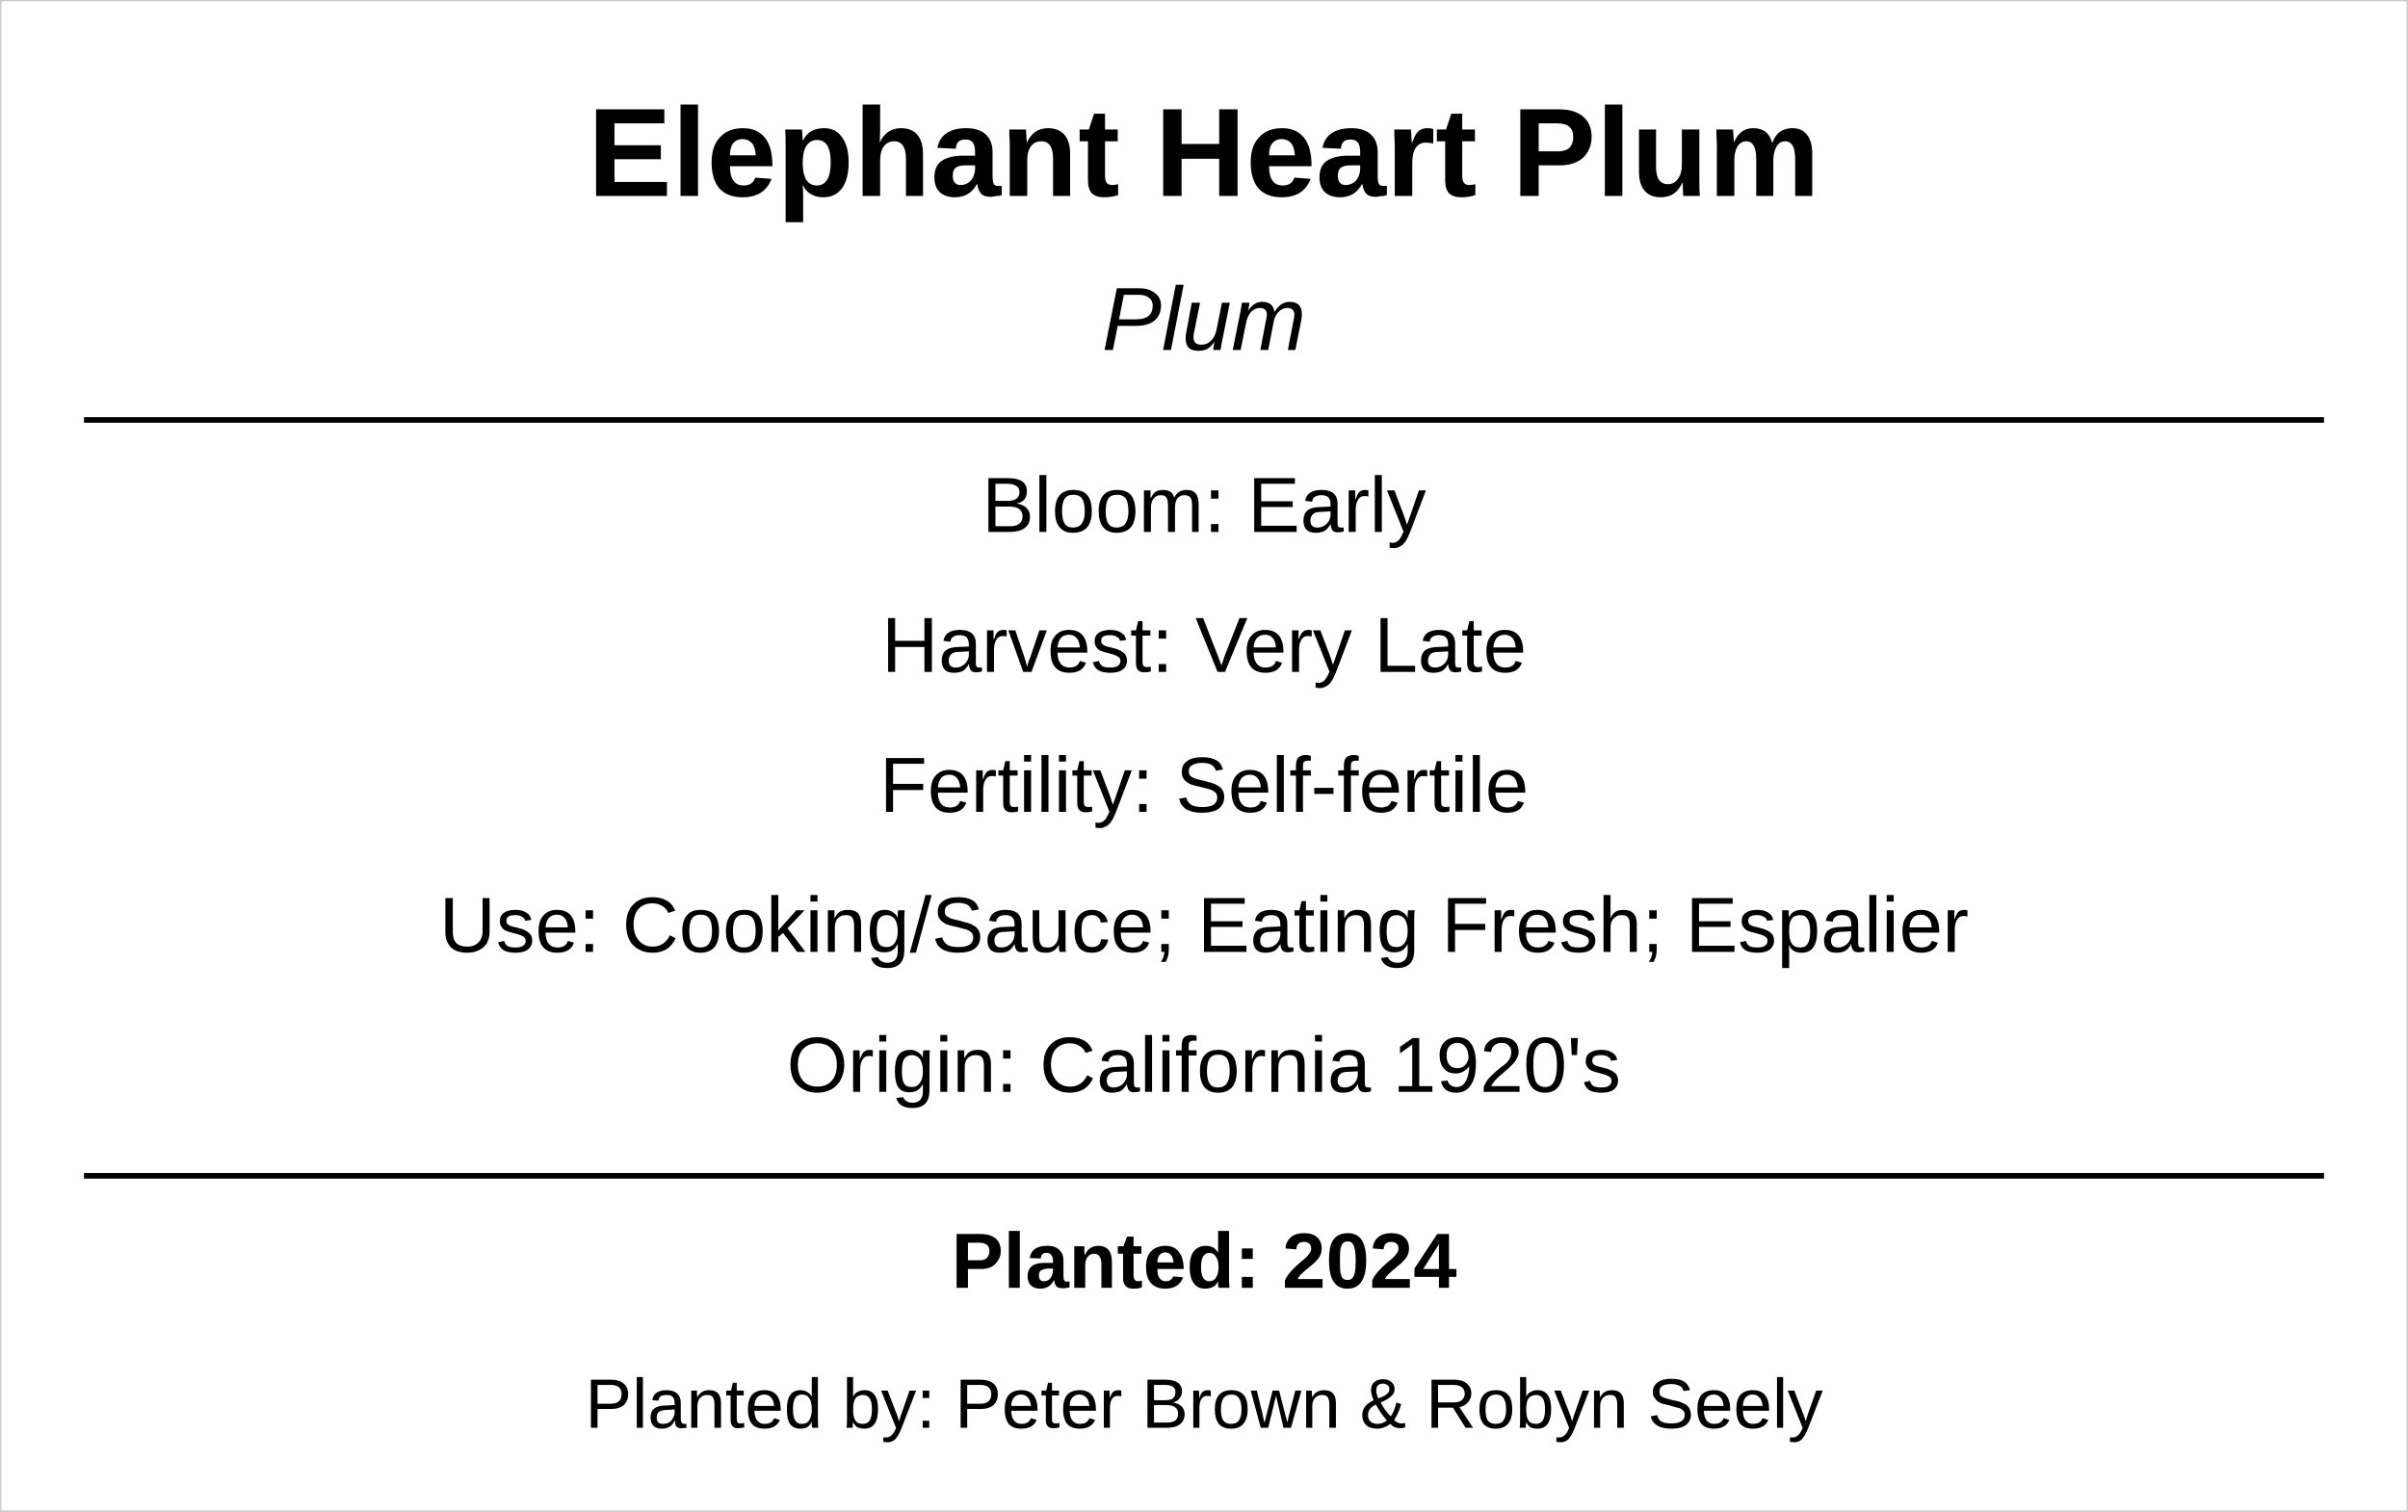
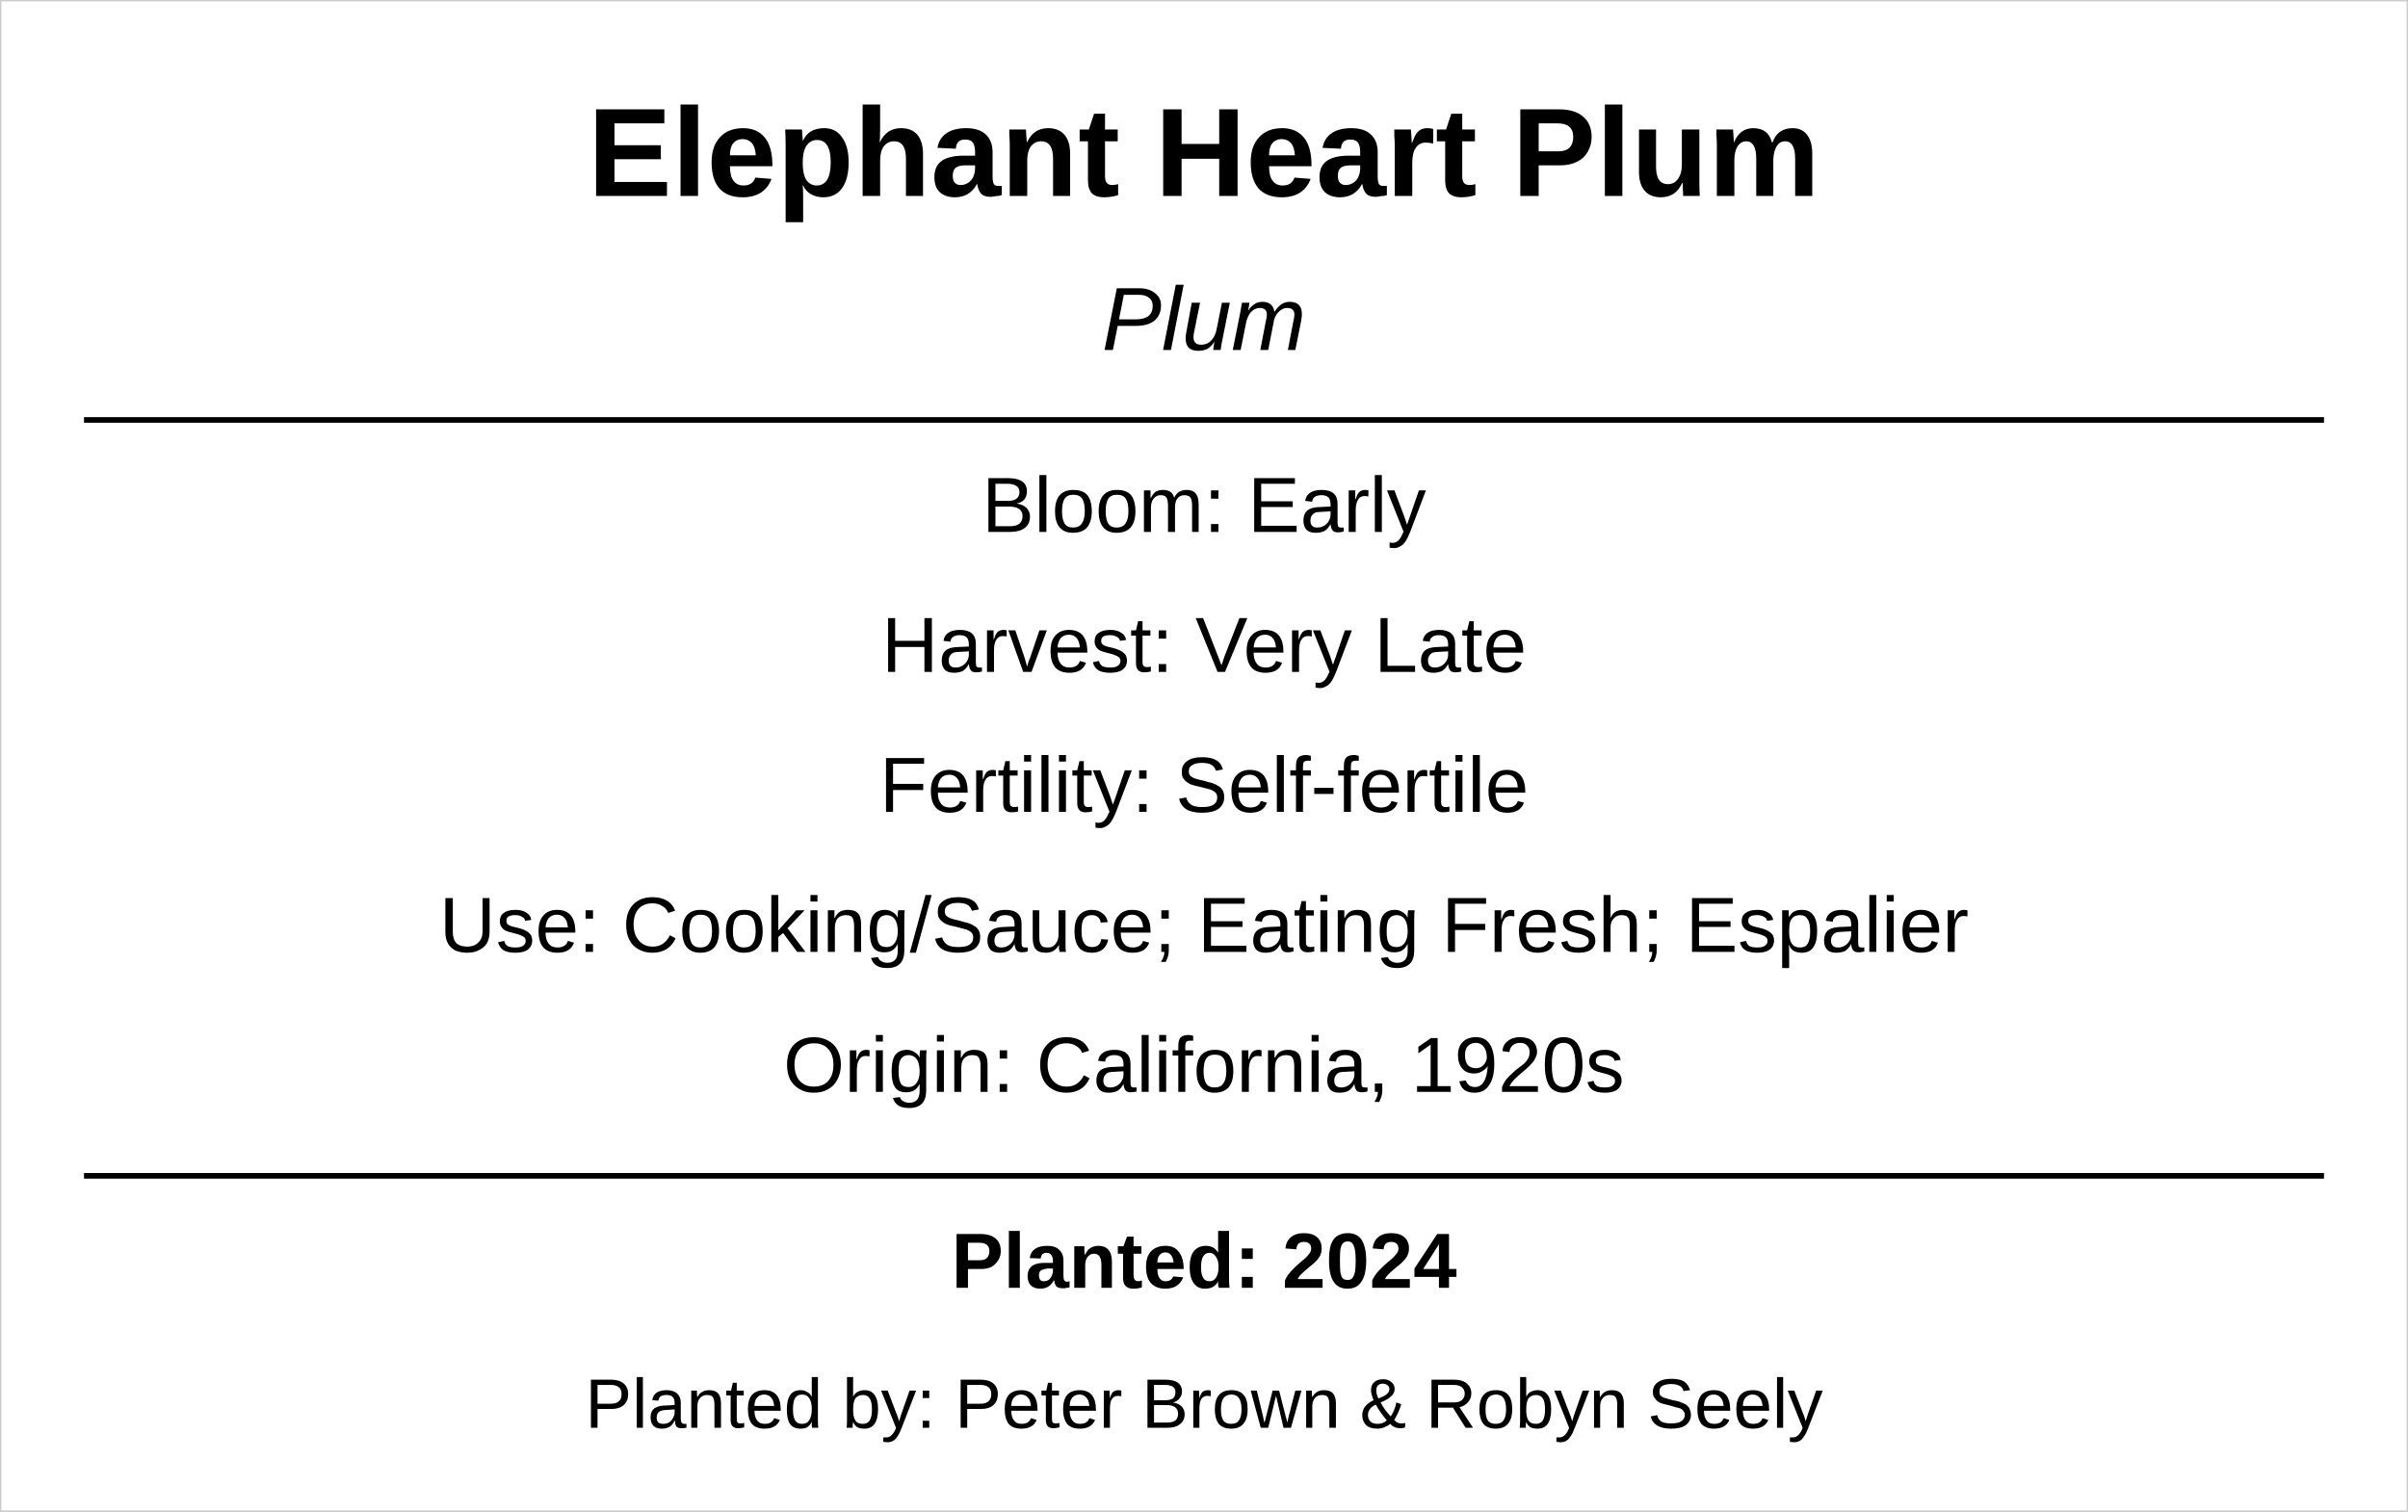
<svg xmlns="http://www.w3.org/2000/svg" width="86mm" height="54mm" viewBox="0 0 86 54">
  <rect x="0" y="0" width="86" height="54" fill="none" stroke="#cccccc" stroke-width="0.1" />
  <text x="43.0" y="7" font-family="Arial, Helvetica, sans-serif" font-size="4.5" font-weight="bold" text-anchor="middle" fill="black">Elephant Heart Plum</text>
  <text x="43.0" y="12.5" font-family="Arial, Helvetica, sans-serif" font-size="3.2" font-style="italic" text-anchor="middle" fill="black">Plum</text>
  <line x1="3" y1="15" x2="83" y2="15" stroke="black" stroke-width="0.2" />
  <text x="43.0" y="19" font-family="Arial, Helvetica, sans-serif" font-size="2.8" text-anchor="middle" fill="black">Bloom: Early</text>
  <text x="43.0" y="24" font-family="Arial, Helvetica, sans-serif" font-size="2.8" text-anchor="middle" fill="black">Harvest: Very Late</text>
  <text x="43.0" y="29" font-family="Arial, Helvetica, sans-serif" font-size="2.8" text-anchor="middle" fill="black">Fertility: Self-fertile</text>
  <text x="43.0" y="34" font-family="Arial, Helvetica, sans-serif" font-size="2.8" text-anchor="middle" fill="black">Use: Cooking/Sauce; Eating Fresh; Espalier</text>
-   <text x="43.0" y="39" font-family="Arial, Helvetica, sans-serif" font-size="2.8" text-anchor="middle" fill="black">Origin: California 1920's</text>
+   <text x="43.0" y="39" font-family="Arial, Helvetica, sans-serif" font-size="2.8" text-anchor="middle" fill="black">Origin: California, 1920s</text>
  <line x1="3" y1="42" x2="83" y2="42" stroke="black" stroke-width="0.2" />
  <text x="43.0" y="46" font-family="Arial, Helvetica, sans-serif" font-size="2.8" font-weight="bold" text-anchor="middle" fill="black">Planted: 2024</text>
  <text x="43.0" y="51" font-family="Arial, Helvetica, sans-serif" font-size="2.5" text-anchor="middle" fill="black">Planted by: Peter Brown &amp; Robyn Seely</text>
</svg>
